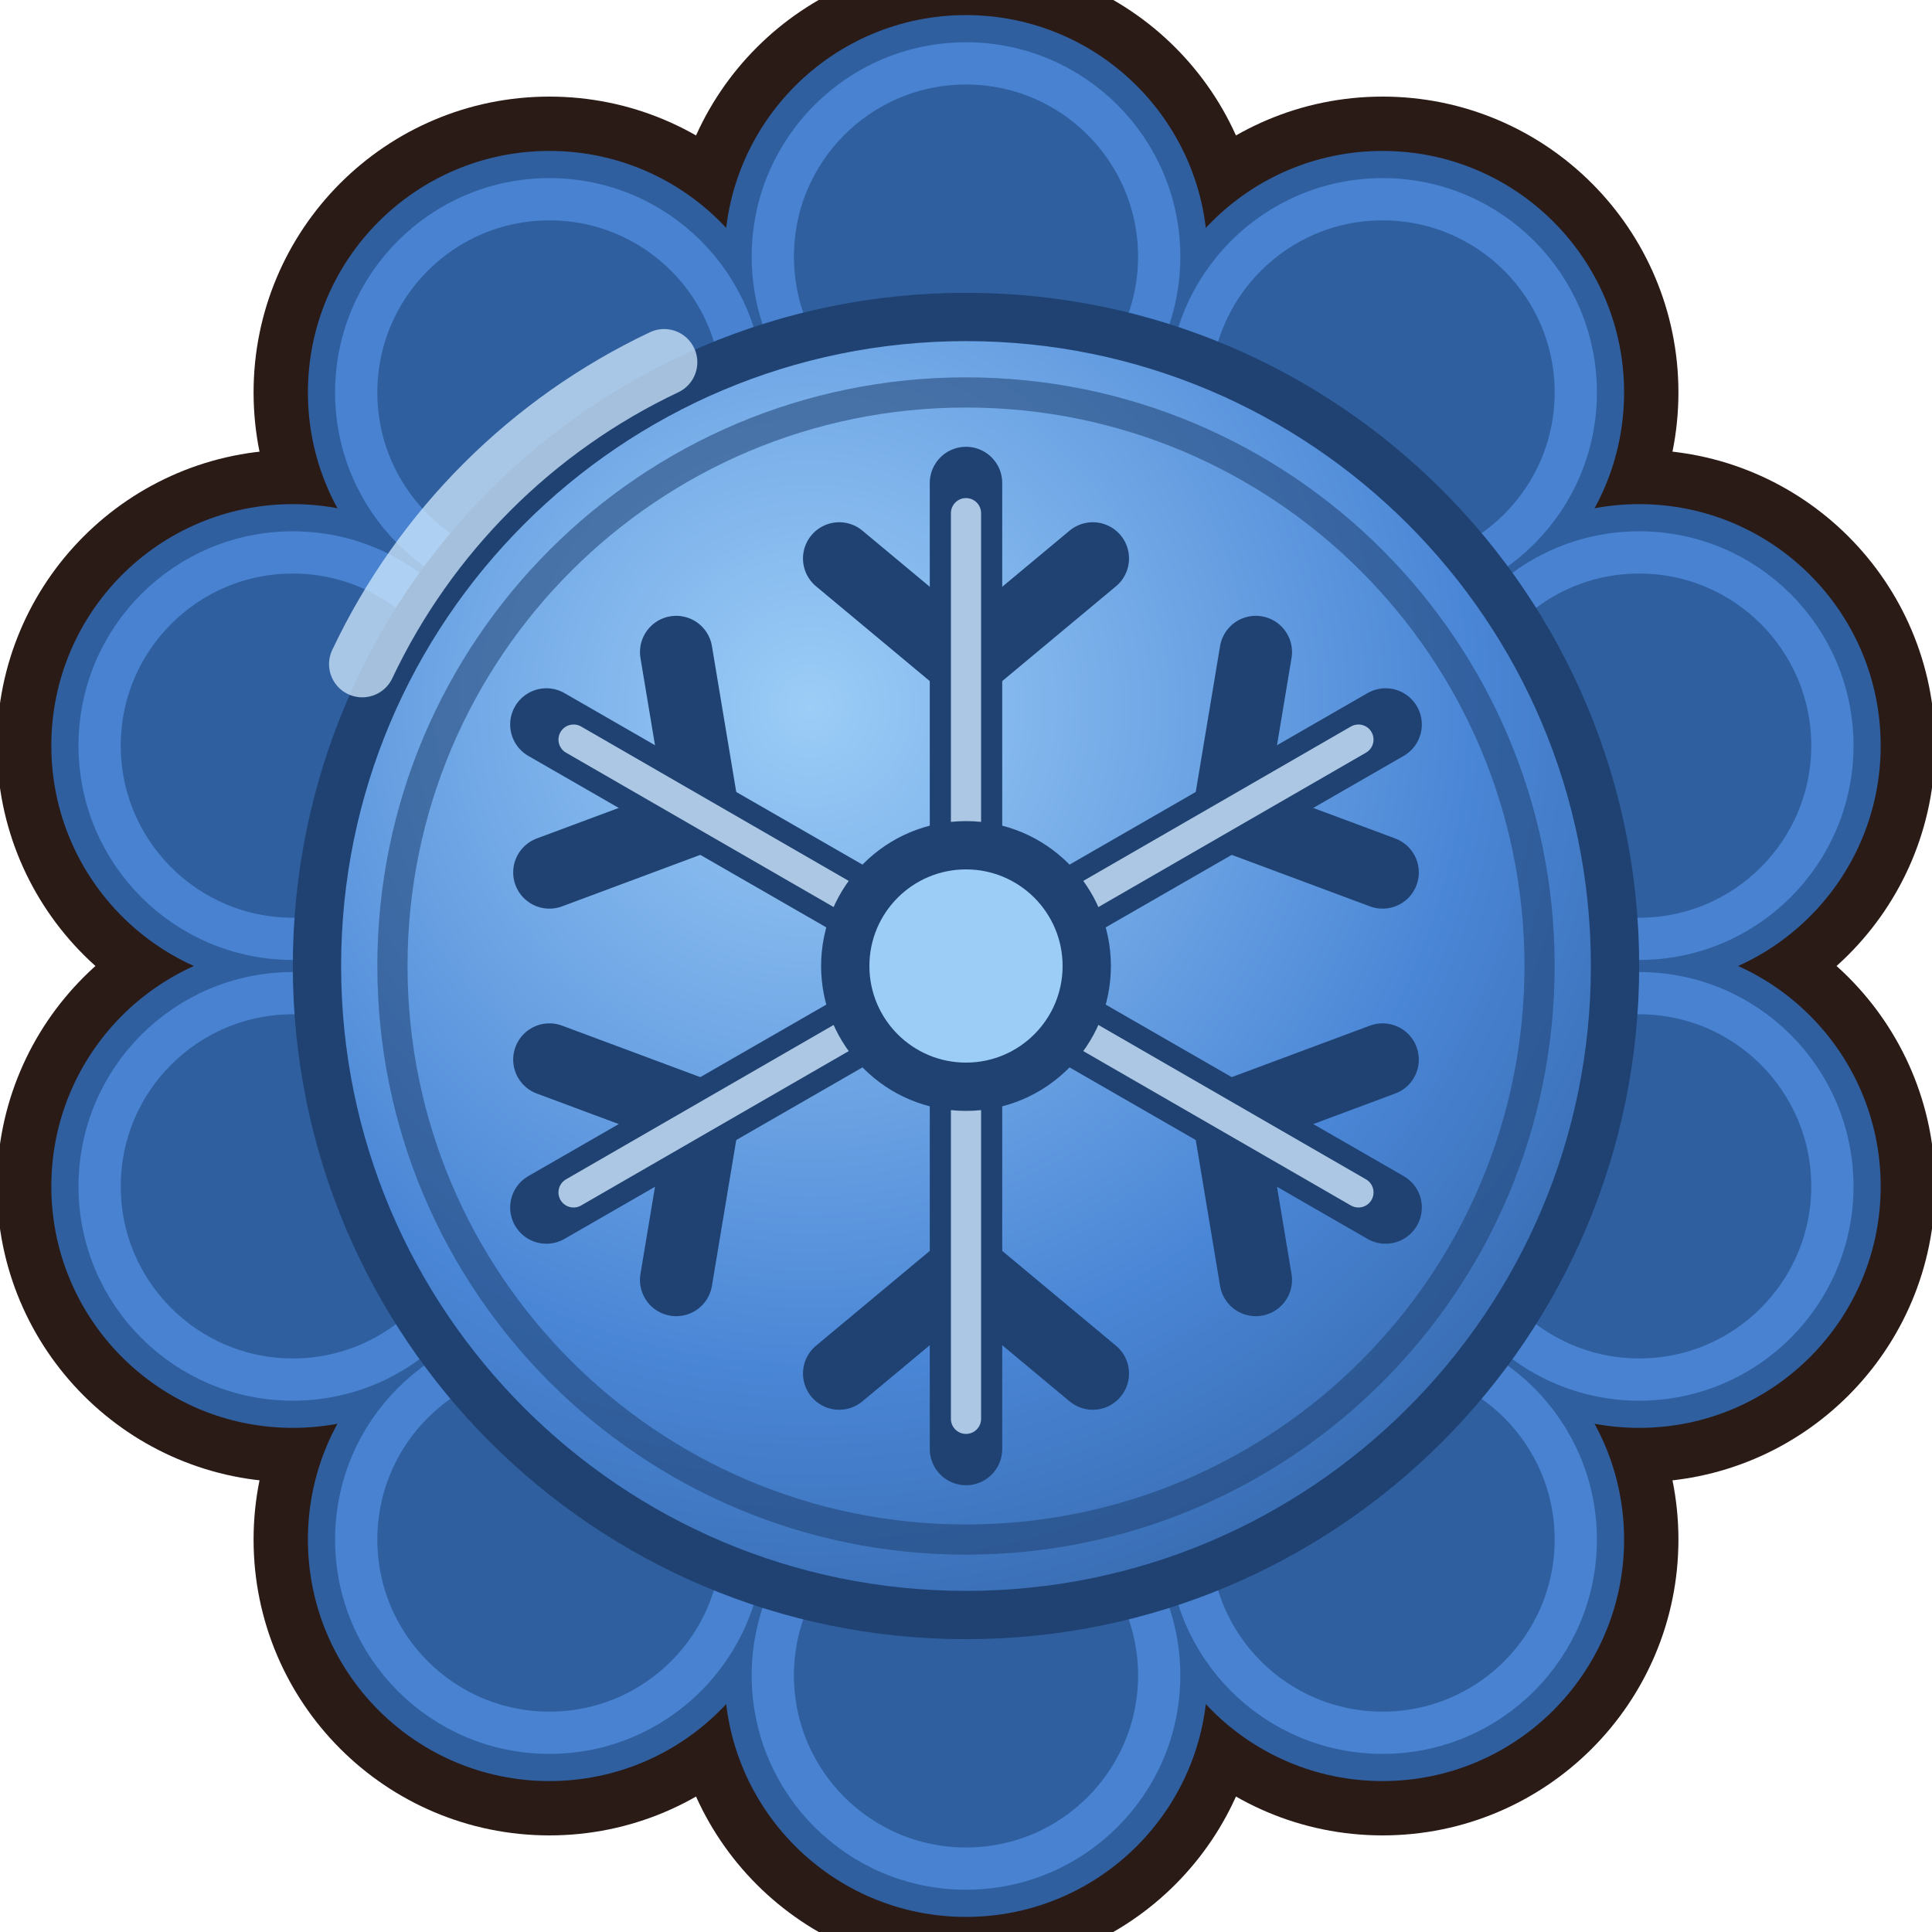
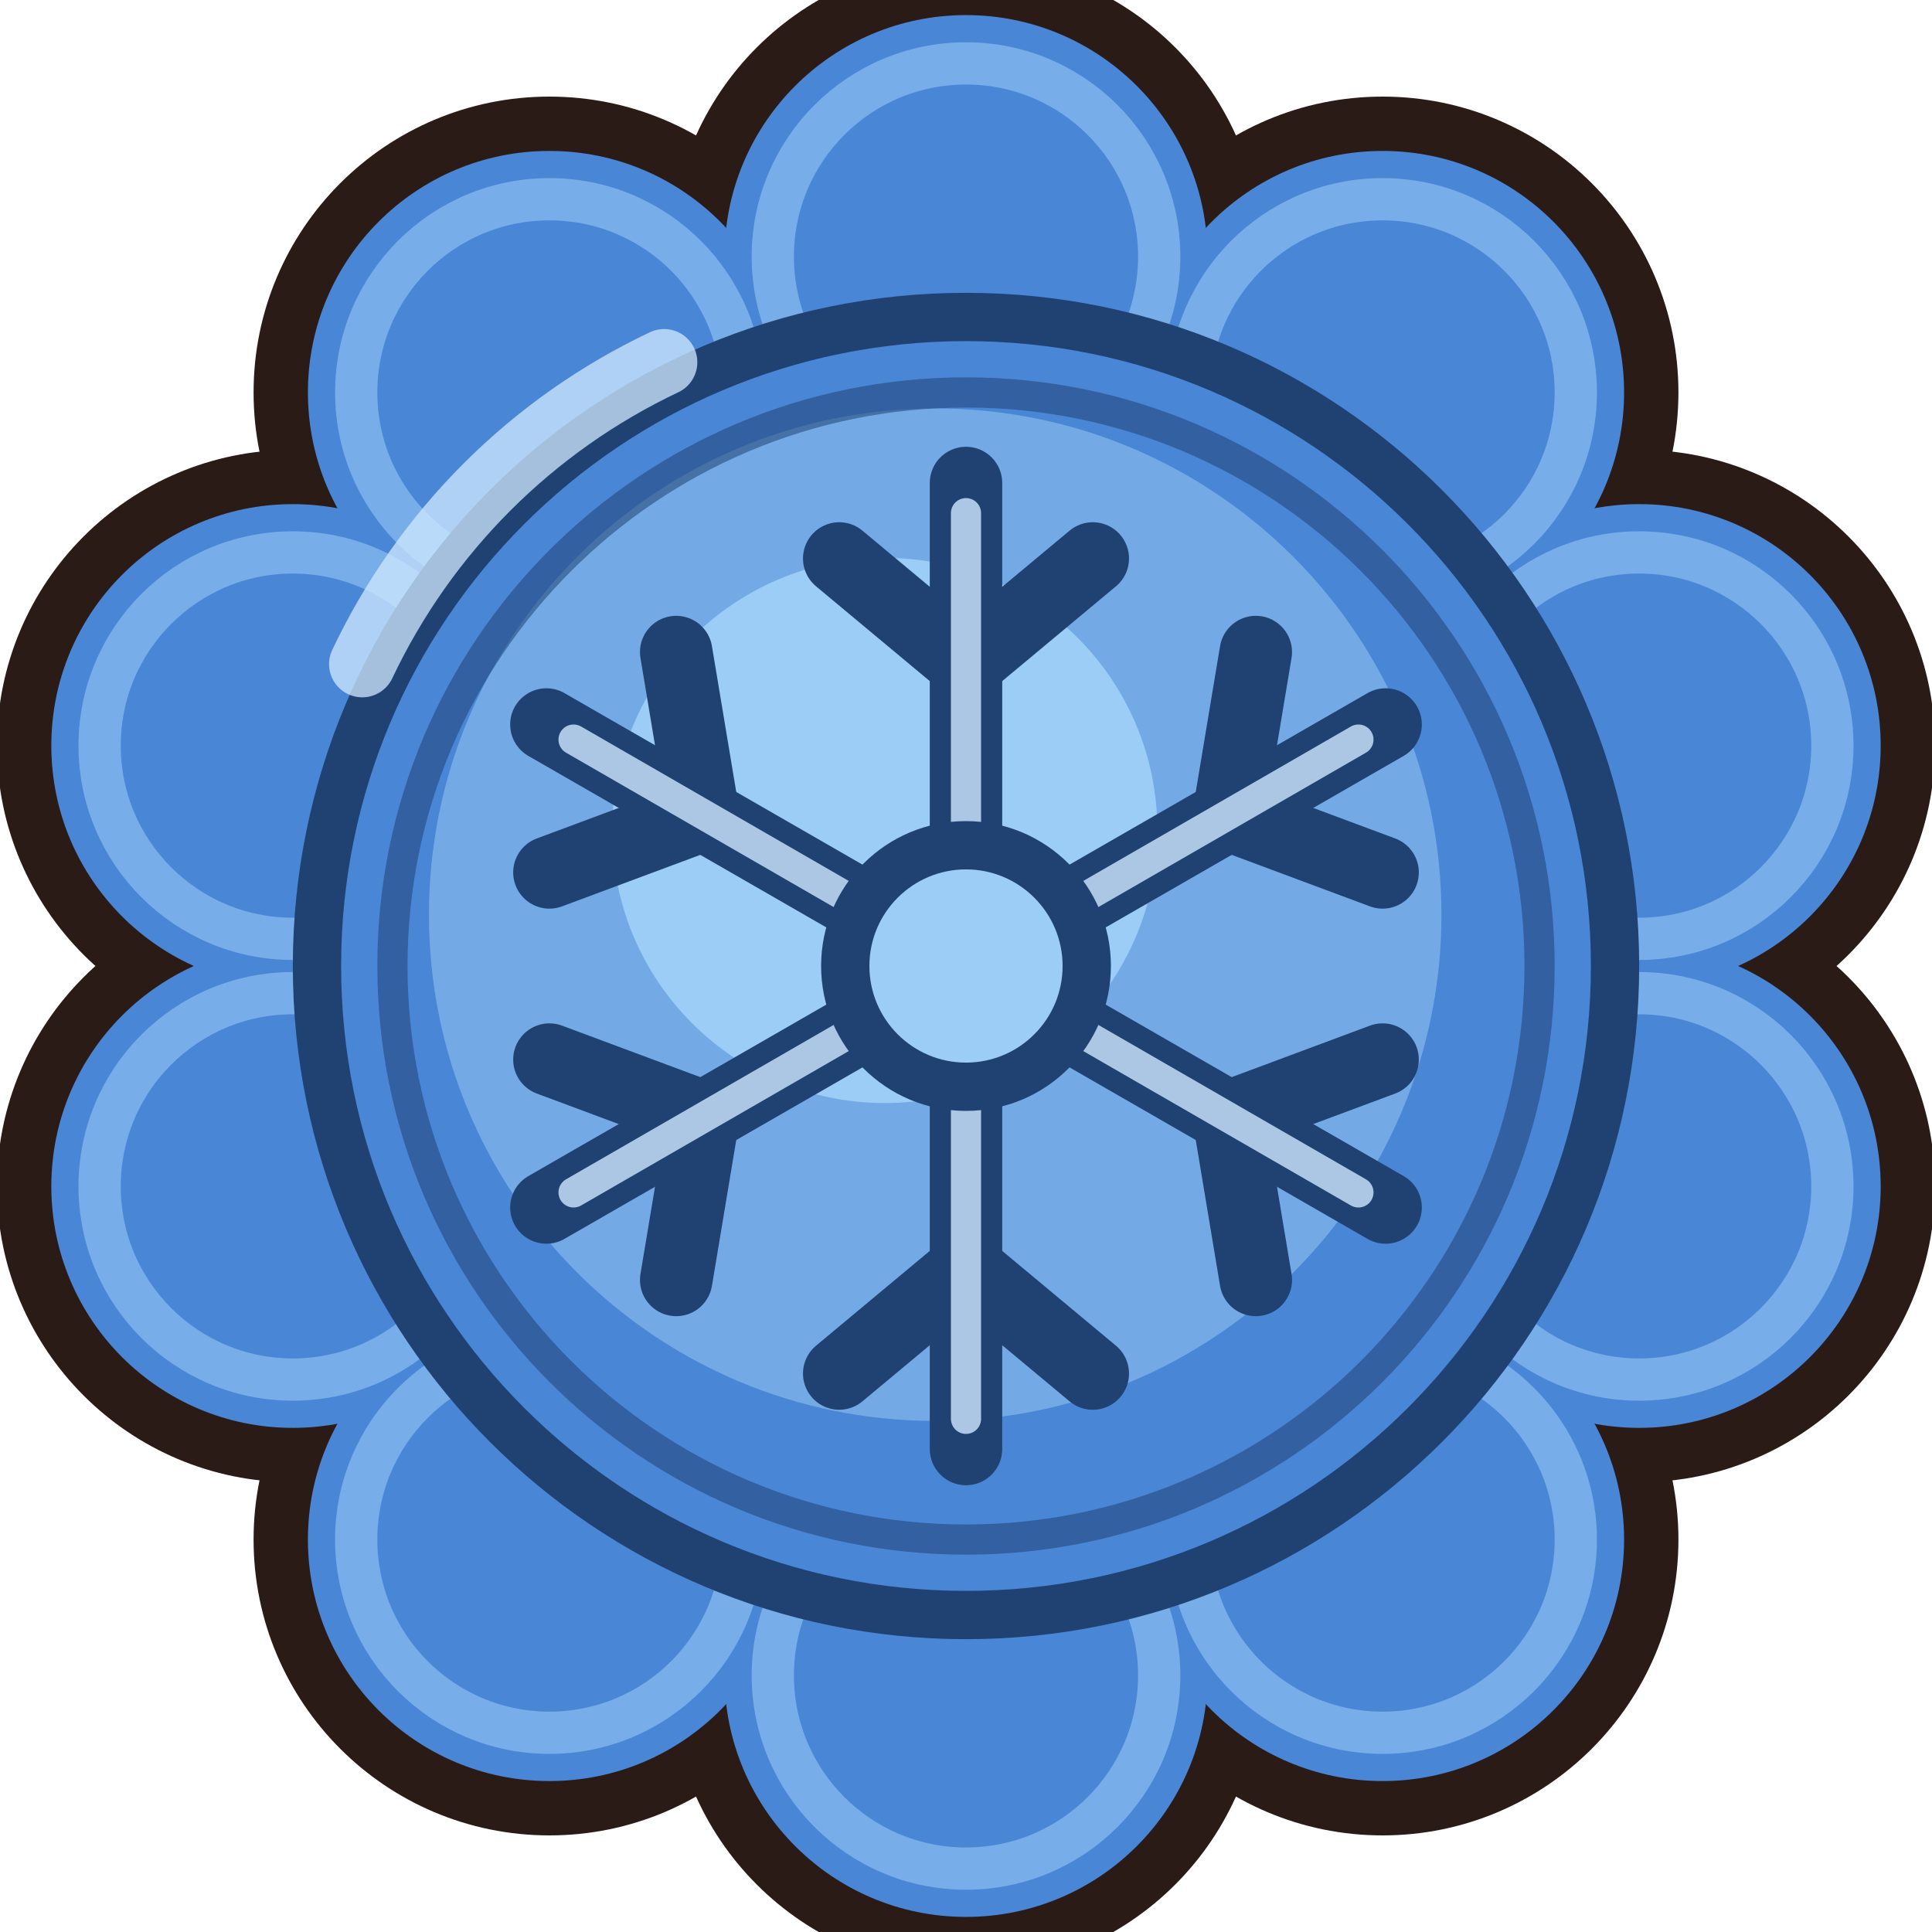
<svg xmlns="http://www.w3.org/2000/svg" viewBox="0 0 64 64">
-   <defs>
-     <radialGradient id="tile-blue-g" cx=".38" cy=".3" r=".85">
-       <stop offset="0" stop-color="#9ccdf7" />
-       <stop offset=".6" stop-color="#4a86d6" />
-       <stop offset="1" stop-color="#2f5f9f" />
-     </radialGradient>
-   </defs>
-   <g fill="#2f5f9f" stroke="#2b1b17" stroke-width="3.6">
+   <g fill="#4a86d6" stroke="#2b1b17" stroke-width="3.6">
    <circle cx="32" cy="8.5" r="8" />
    <circle cx="45.8" cy="13" r="8" />
    <circle cx="54.3" cy="24.7" r="8" />
    <circle cx="54.3" cy="39.3" r="8" />
    <circle cx="45.8" cy="51" r="8" />
    <circle cx="32" cy="55.5" r="8" />
    <circle cx="18.2" cy="51" r="8" />
    <circle cx="9.7" cy="39.3" r="8" />
    <circle cx="9.7" cy="24.7" r="8" />
    <circle cx="18.2" cy="13" r="8" />
    <circle cx="32" cy="32" r="24" stroke="none" />
  </g>
-   <g fill="#2f5f9f">
+   <g fill="#4a86d6">
    <circle cx="32" cy="8.5" r="8" />
    <circle cx="45.8" cy="13" r="8" />
    <circle cx="54.3" cy="24.7" r="8" />
    <circle cx="54.3" cy="39.3" r="8" />
    <circle cx="45.8" cy="51" r="8" />
    <circle cx="32" cy="55.5" r="8" />
    <circle cx="18.2" cy="51" r="8" />
    <circle cx="9.7" cy="39.3" r="8" />
    <circle cx="9.7" cy="24.7" r="8" />
    <circle cx="18.2" cy="13" r="8" />
    <circle cx="32" cy="32" r="24" />
  </g>
-   <g fill="none" stroke="#4a86d6" stroke-width="1.4" opacity=".9">
+   <g fill="none" stroke="#77ade8" stroke-width="1.4">
    <circle cx="32" cy="8.5" r="6.4" />
    <circle cx="45.8" cy="13" r="6.4" />
    <circle cx="54.3" cy="24.7" r="6.4" />
    <circle cx="54.3" cy="39.3" r="6.4" />
    <circle cx="45.8" cy="51" r="6.4" />
    <circle cx="32" cy="55.5" r="6.4" />
    <circle cx="18.2" cy="51" r="6.4" />
    <circle cx="9.7" cy="39.3" r="6.4" />
    <circle cx="9.7" cy="24.7" r="6.4" />
    <circle cx="18.2" cy="13" r="6.4" />
  </g>
-   <circle cx="32" cy="32" r="21.5" fill="url(#tile-blue-g)" stroke="#1f4272" stroke-width="1.6" />
+   <circle cx="32" cy="32" r="21.5" fill="#4a86d6" stroke="#1f4272" stroke-width="1.6" />
+   <circle cx="30.98" cy="30.3" r="16.77" fill="#73aae6" stroke="none" />
+   <circle cx="29.31" cy="27.51" r="9.03" fill="#9ccdf7" stroke="none" />
  <circle cx="32" cy="32" r="19" fill="none" stroke="#1f4272" stroke-width="1" opacity=".55" />
  <g stroke="#1f4272" stroke-width="2.4" stroke-linecap="round" fill="none">
    <path d="M32 32L32 16" />
    <path d="M32 22L27.8 18.5" />
    <path d="M32 22L36.2 18.5" />
    <path d="M32 32L45.9 24" />
    <path d="M40.7 27L41.6 21.6" />
    <path d="M40.7 27L45.8 28.9" />
    <path d="M32 32L45.9 40" />
    <path d="M40.7 37L45.8 35.1" />
    <path d="M40.7 37L41.6 42.4" />
    <path d="M32 32L32 48" />
    <path d="M32 42L36.2 45.5" />
    <path d="M32 42L27.8 45.5" />
    <path d="M32 32L18.1 40" />
    <path d="M23.3 37L22.4 42.4" />
    <path d="M23.3 37L18.2 35.1" />
    <path d="M32 32L18.1 24" />
    <path d="M23.3 27L18.2 28.9" />
    <path d="M23.3 27L22.4 21.6" />
  </g>
  <g stroke="#d0e9ff" stroke-width="1" stroke-linecap="round" fill="none" opacity=".8">
    <path d="M32 32L32 17" />
    <path d="M32 32L45 24.5" />
    <path d="M32 32L45 39.5" />
    <path d="M32 32L32 47" />
    <path d="M32 32L19 39.5" />
    <path d="M32 32L19 24.5" />
  </g>
  <circle cx="32" cy="32" r="4" fill="#9ccdf7" stroke="#1f4272" stroke-width="1.6" />
  <path d="M12 22A21 21 0 0 1 22 12" fill="none" stroke="#d0e9ff" stroke-width="2.2" stroke-linecap="round" opacity=".75" />
</svg>
